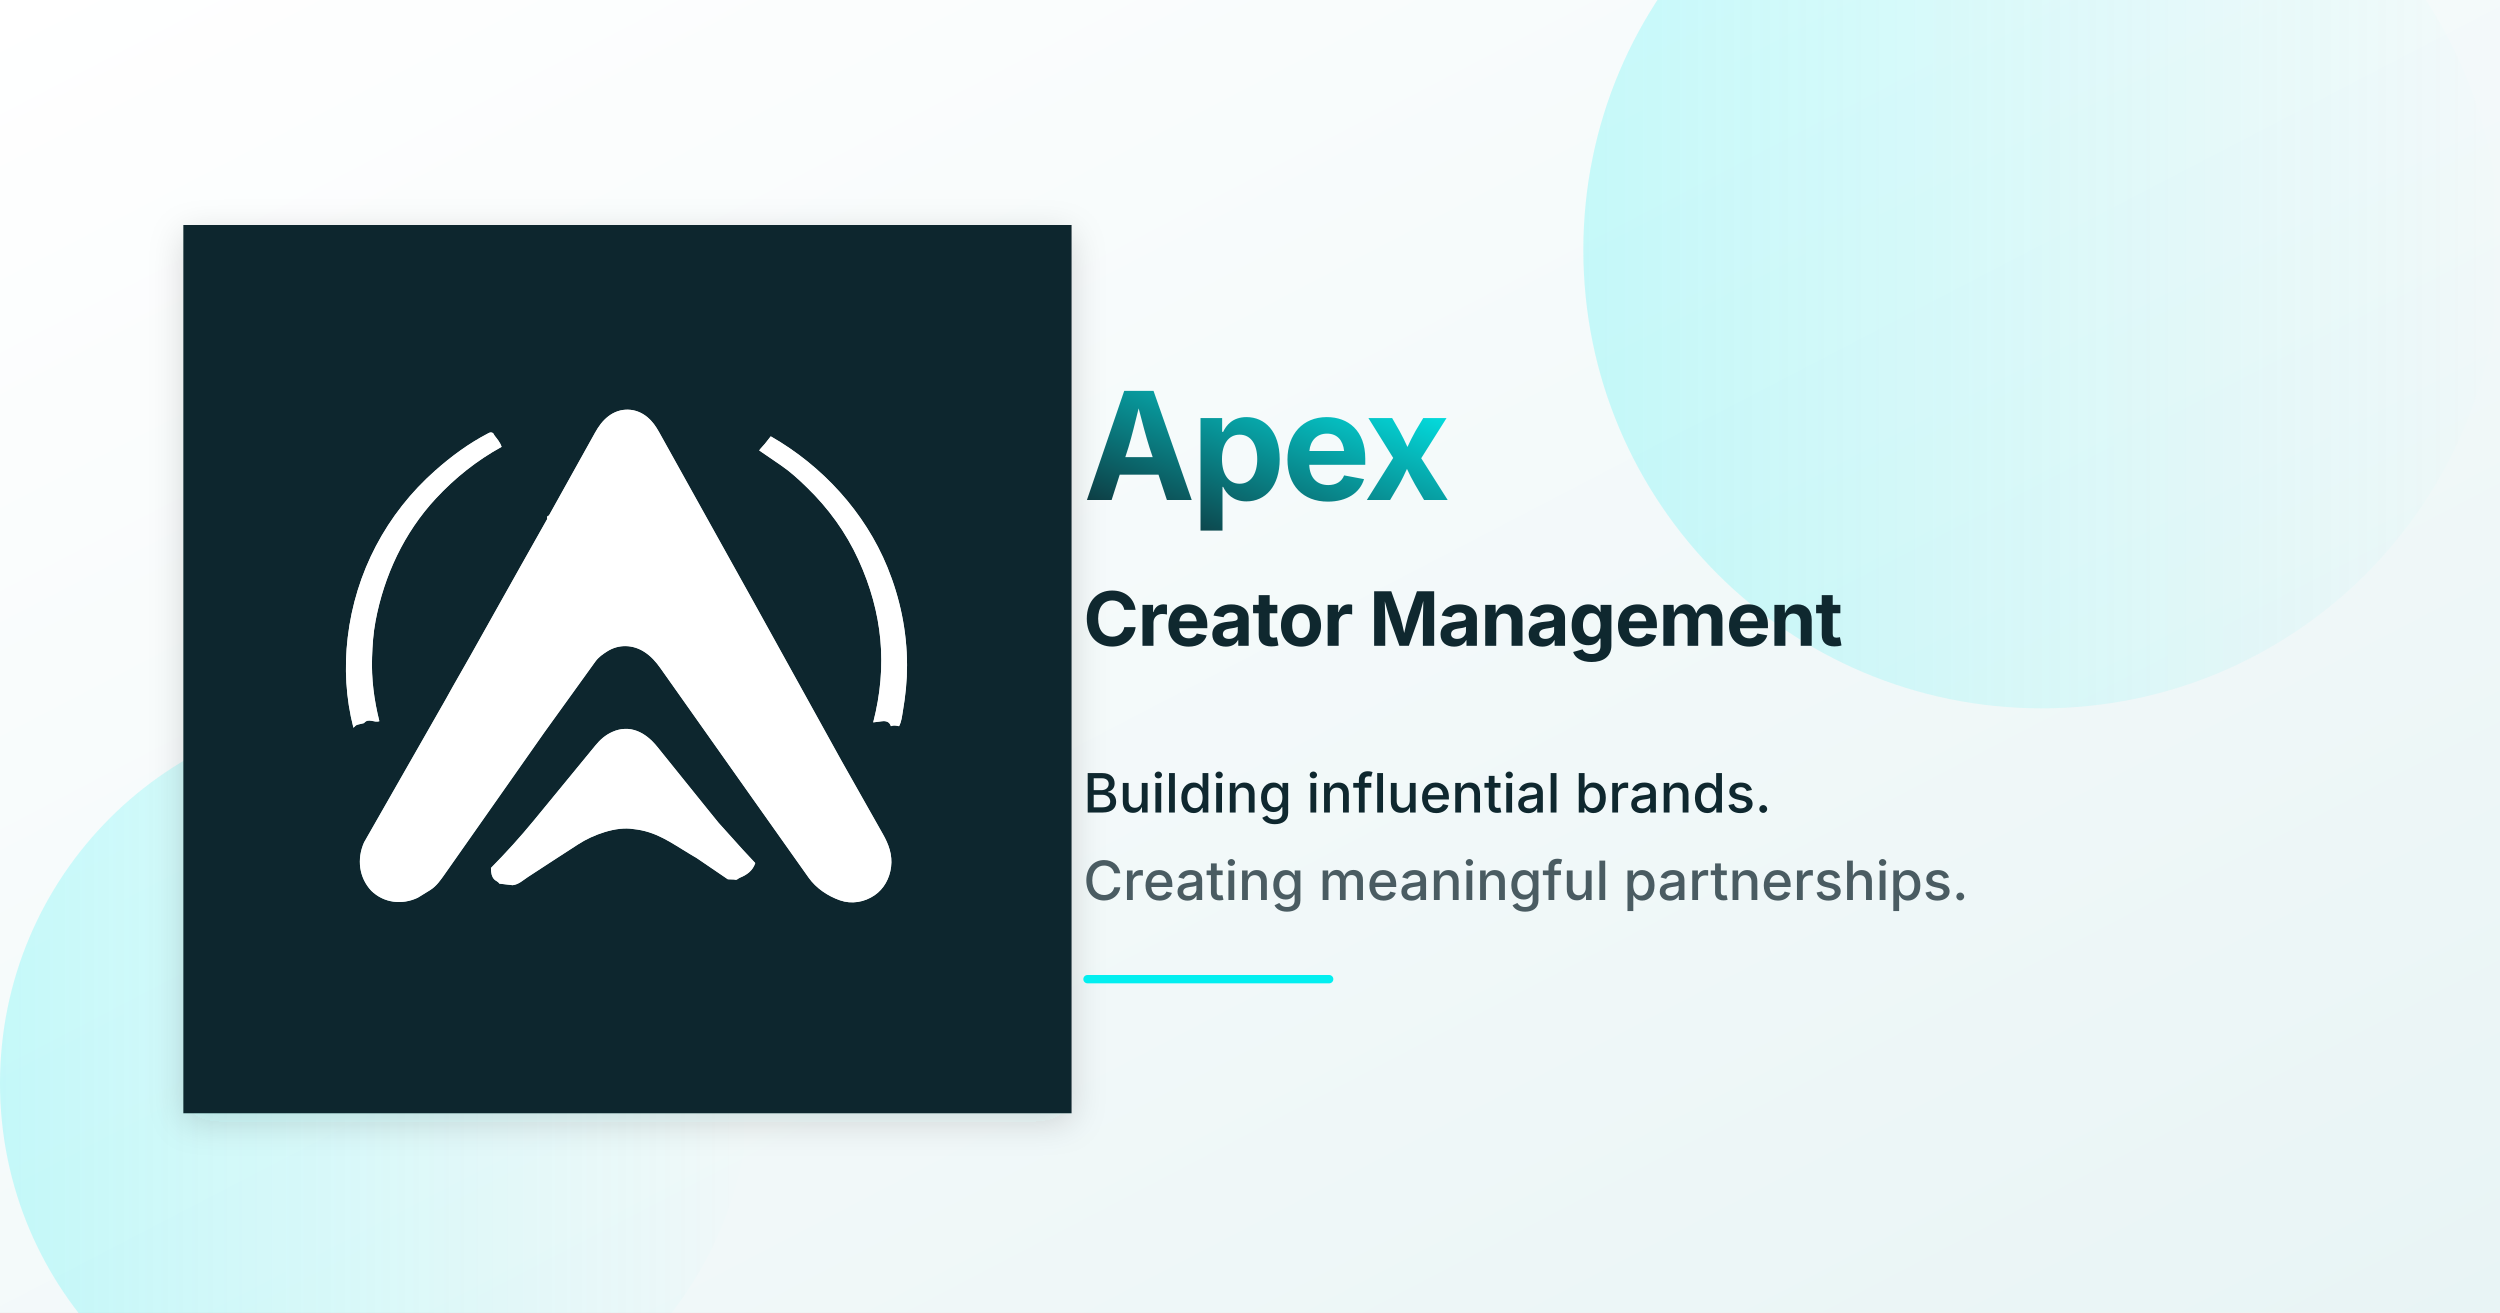
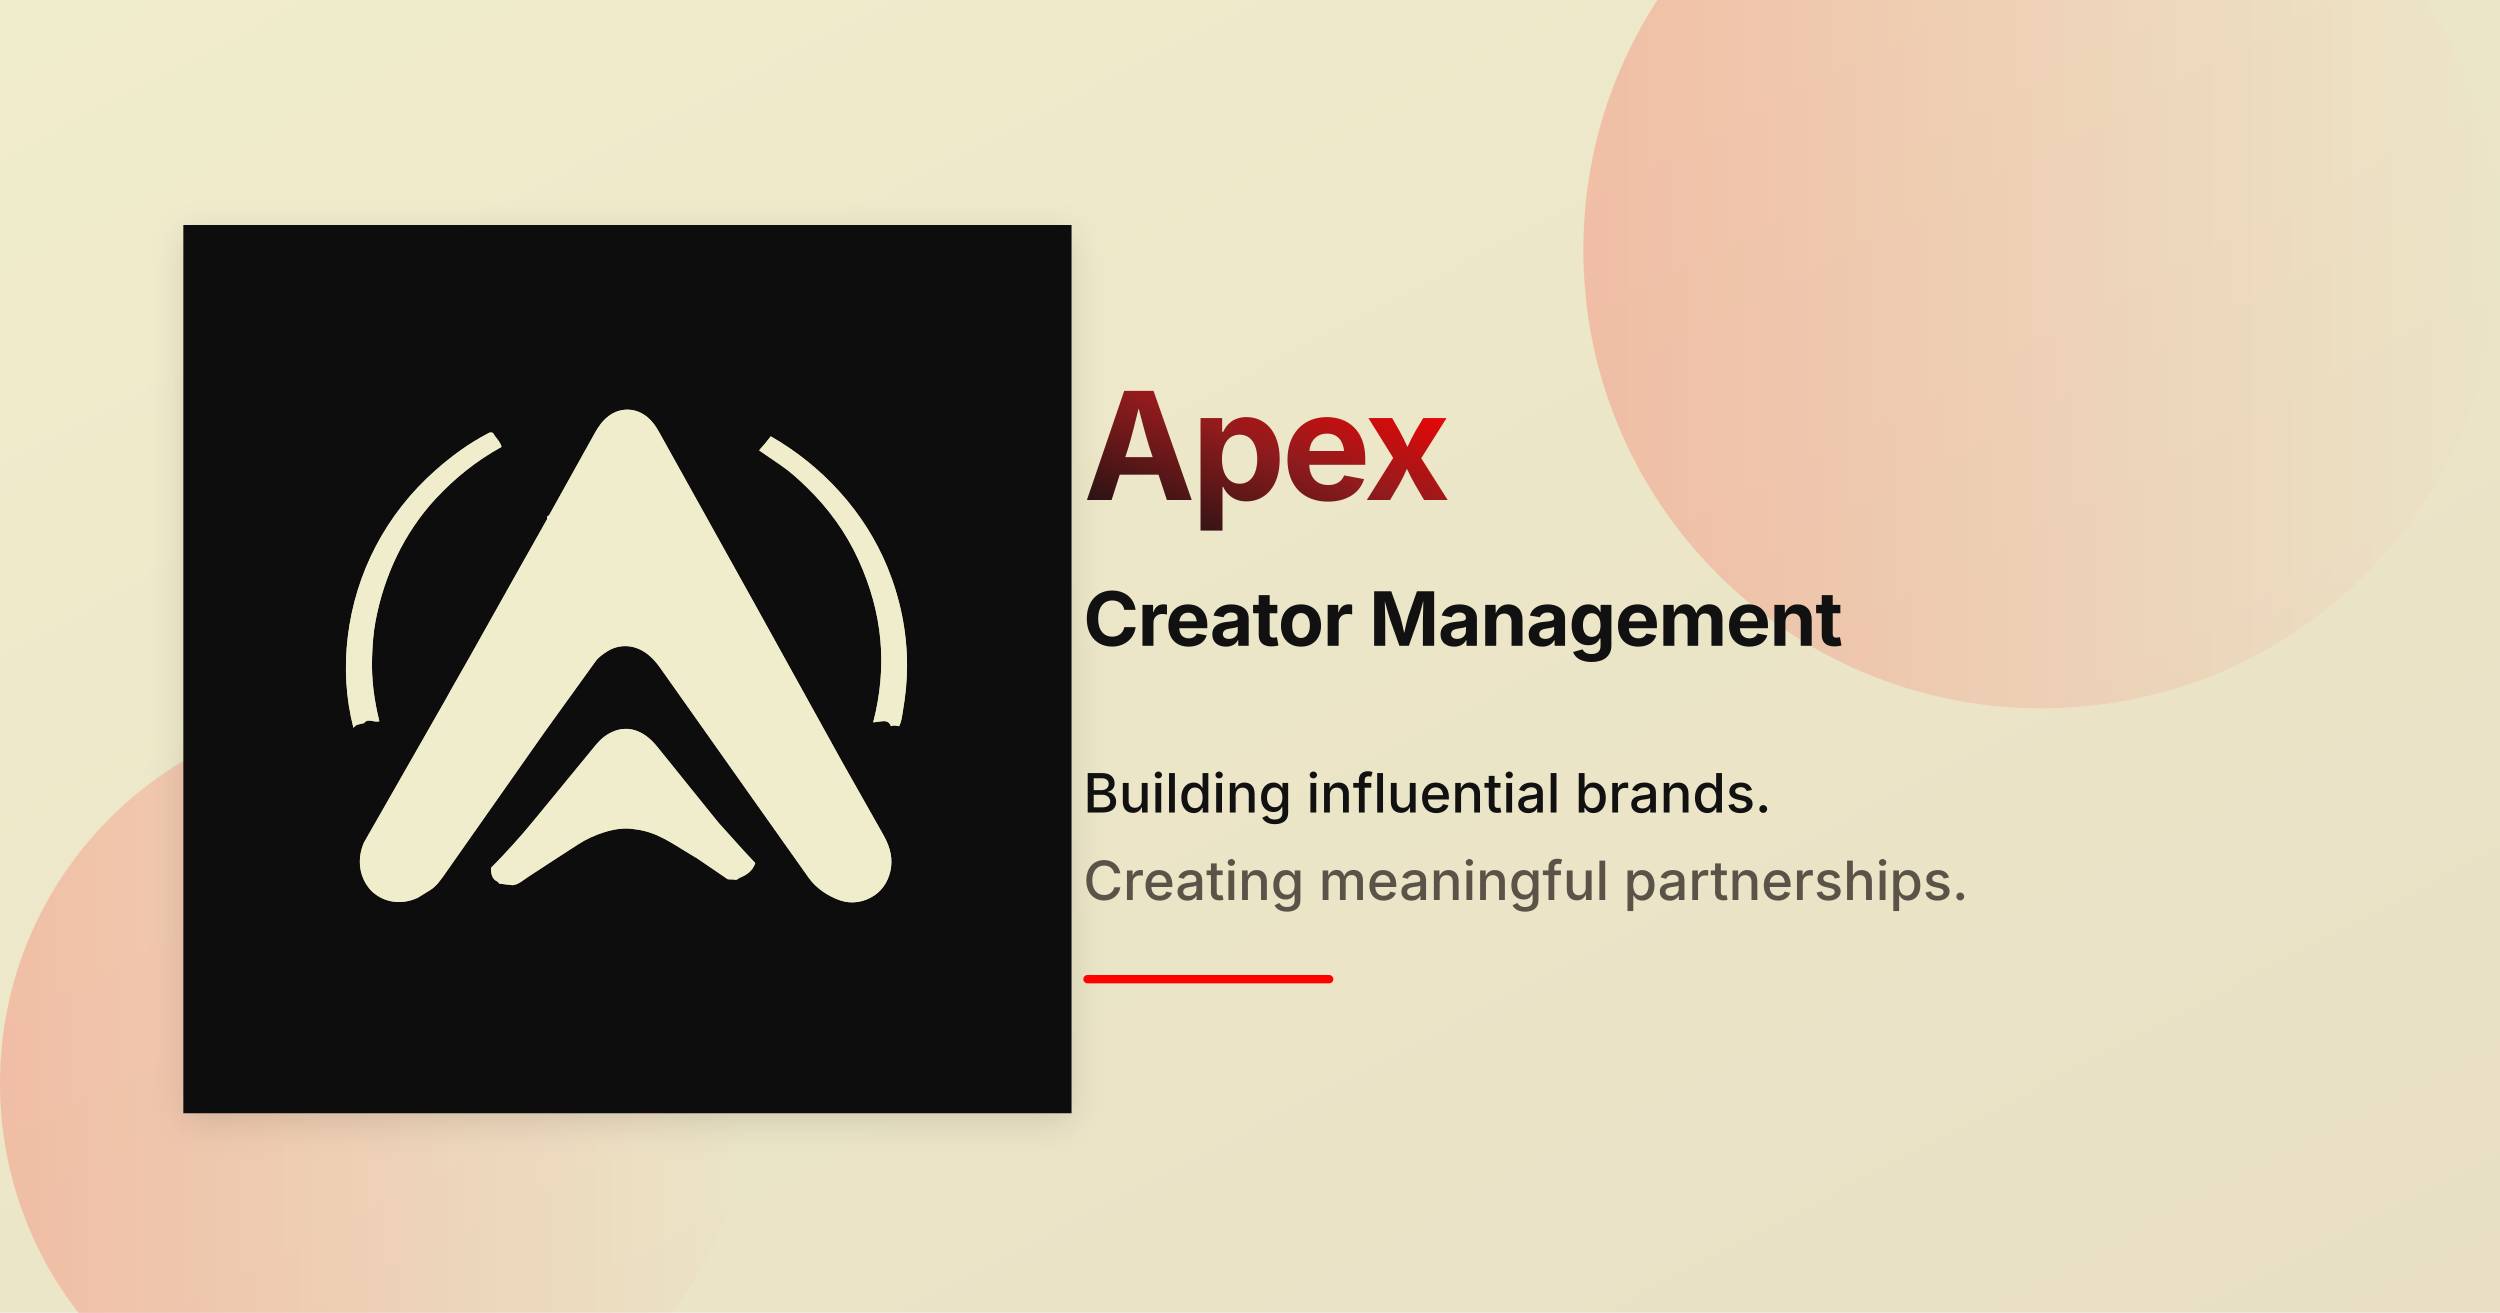
<svg xmlns="http://www.w3.org/2000/svg" width="1200" height="630" viewBox="0 0 1200 630">
  <defs>
    <linearGradient id="bg" x1="0" y1="0" x2="1" y2="1">
-       <stop offset="0%" stop-color="#FFFFFF" />
-       <stop offset="100%" stop-color="#e8f4f5" />
+       <stop offset="0%" stop-color="#F0EDCC" />
+       <stop offset="100%" stop-color="#e8dfc4" />
    </linearGradient>
    <linearGradient id="brandGrad" x1="0" y1="1" x2="1" y2="0">
-       <stop offset="0%" stop-color="#0F282F" />
-       <stop offset="100%" stop-color="#02EFF0" />
+       <stop offset="0%" stop-color="#111111" />
+       <stop offset="55%" stop-color="#921B1D" />
+       <stop offset="100%" stop-color="#FF0100" />
    </linearGradient>
    <linearGradient id="accentGlow" cx="50%" cy="50%" r="50%">
-       <stop offset="0%" stop-color="#02EFF0" stop-opacity="0.2" />
-       <stop offset="100%" stop-color="#02EFF0" stop-opacity="0" />
+       <stop offset="0%" stop-color="#FF0100" stop-opacity="0.18" />
+       <stop offset="100%" stop-color="#FF0100" stop-opacity="0" />
    </linearGradient>
    <filter id="shadow" x="-20%" y="-20%" width="140%" height="140%">
-       <feDropShadow dx="0" dy="12" stdDeviation="24" flood-color="#0F282F" flood-opacity="0.15" />
+       <feDropShadow dx="0" dy="12" stdDeviation="24" flood-color="#111111" flood-opacity="0.12" />
    </filter>
  </defs>
  <rect width="1200" height="630" fill="url(#bg)" />
  <circle cx="980" cy="120" r="220" fill="url(#accentGlow)" />
  <circle cx="180" cy="520" r="180" fill="url(#accentGlow)" />
  <g transform="translate(88 108) scale(0.34)" filter="url(#shadow)">
-     <path fill="#0F282F" d="M0,1254V0h1254v1254H0ZM581.62,616.35c4.68-6.5,10.43-10.33,16.47-14.23,16.52-10.67,36.71-9.96,53.05.73,9.23,6.04,15.95,13.58,22.46,22.81l129.09,182.59,80.14,113.16c10.56,14.91,26.94,25.87,44.03,31.9,16.8,5.93,34.76,2.68,49.12-7.15,12.89-8.82,21.19-23.5,23.22-40.19,2.04-16.72-3.27-31.34-11.45-45.81l-58.45-103.47-122.19-220.82-135.36-243.3c-4.76-8.55-9.6-15.51-16.8-21.45-16.27-13.44-38.24-13.99-54.95-1.04-8.16,6.32-13.68,14.06-18.83,23.3l-64.98,116.72c-2.66.75-3.33,2.47-2.38,4.84l-37.43,66.41-71.1,126.73-25.06,44.01-10,17.98-115.11,201.62c-10.31,23.5-7.15,49.46,10.16,68.11,17.52,17.24,43.26,20.54,65.7,9.9l17.32-10.68c9.11-5.62,15.11-14.53,21.45-23.56l139.74-198.97,72.15-100.17ZM276.73,700.47c-7.57-30.21-11.33-59.74-10.29-89.99.6-17.69,1.62-33.95,4.92-51.41,12.1-64.13,40.43-124.71,84.89-172.7,27.21-29.36,57.98-53.86,93.05-73.18-1.97-6.3-6.13-10.95-9.74-15.65-1.38-1.8-1.5-3.73-3.52-4.35-2.52-.78-3.63-.13-5.92,1.06-27.19,14.17-51.57,32.13-74.41,52.32-68.99,61-112.86,144.03-123.65,235.79-5.01,42.54-2.67,85.66,8.08,127.43,2.78-2.84,3.53-3.82,6.51-4.54l8.36-2.02c6.41-7.9,14.16-.03,21.73-2.76ZM985.85,700.65c5.85-.76,10.96.22,13.1,6.9,3.98-1.71,7.34-.9,11.46.03,3.57-6.72,4.13-13.85,5.38-21.14,3.73-21.68,5.95-42.67,5.91-64.92-.09-47.61-9.62-94.21-27.76-138.48-31.9-77.86-91.89-143.03-164.64-184.67l-8.23,10.46c-2.52,3.2-5.36,5.58-8.09,9.41l30.71,21.03c13.43,9.19,24.59,19.51,36.31,30.86,30.58,29.62,55.46,63.73,73.22,102.71,33.91,74.43,41.36,149.34,20.73,229.35l11.9-1.54ZM713.95,887.3l11.16,6.66,43.63,29.72,9,.31c3.91,1.49,5.32-1.49,7.65-2.4,10.04-3.95,18.46-9.96,22.04-20.76l-17.99-19.31-29.32-32.59c-1.79-1.99-3.01-3.14-4.76-5.31l-15.26-18.82-71.26-88.45c-16.42-20.38-38.7-31.68-63.2-20.68-9.79,4.4-17.1,10.87-23.92,19.18l-86.91,105.86c-19.26,23.45-39.01,45.2-60.47,66.99-.08,5.76.76,12.74,5.27,16.74,1.88,1.67,5.14,2.74,6.66,5.41l18.58,2.18c8.51-.9,14.84-7.12,21.5-11.47l35.86-23.41,35.7-23.13c20.51-13.29,53.55-25.32,77.42-21.24,32.15,3.23,52.83,19.11,78.65,34.52Z" />
-     <path fill="#FFFFFF" d="M581.62,616.35l-72.15,100.17-139.74,198.97c-6.34,9.03-12.34,17.94-21.45,23.56l-17.32,10.68c-22.44,10.64-48.18,7.34-65.7-9.9-17.31-18.65-20.48-44.62-10.16-68.11l115.11-201.62,10-17.98,25.06-44.01,71.1-126.73,37.43-66.41c-.95-2.37-.28-4.09,2.38-4.84l64.98-116.72c5.15-9.25,10.67-16.98,18.83-23.3,16.72-12.95,38.68-12.4,54.95,1.04,7.2,5.95,12.05,12.9,16.8,21.45l135.36,243.3,122.19,220.82,58.45,103.47c8.18,14.48,13.48,29.1,11.45,45.81-2.03,16.69-10.34,31.36-23.22,40.19-14.36,9.83-32.33,13.08-49.12,7.15-17.09-6.03-33.47-16.99-44.03-31.9l-80.14-113.16-129.09-182.59c-6.52-9.22-13.24-16.77-22.46-22.81-16.34-10.69-36.53-11.4-53.05-.73-6.03,3.9-11.79,7.73-16.47,14.23Z" />
-     <path fill="#FFFFFF" d="M713.95,887.3c-25.82-15.41-46.5-31.29-78.65-34.52-23.87-4.08-56.91,7.96-77.42,21.24l-35.7,23.13-35.86,23.41c-6.66,4.35-12.99,10.57-21.5,11.47l-18.58-2.18c-1.52-2.67-4.78-3.74-6.66-5.41-4.51-4-5.35-10.98-5.27-16.74,21.47-21.78,41.22-43.54,60.47-66.99l86.91-105.86c6.82-8.31,14.13-14.79,23.92-19.18,24.49-11,46.78.3,63.2,20.68l71.26,88.45,15.26,18.82c1.76,2.17,2.97,3.32,4.76,5.31l29.32,32.59,17.99,19.31c-3.58,10.8-12,16.81-22.04,20.76-2.33.92-3.74,3.89-7.65,2.4l-9-.31-43.63-29.72-11.16-6.66Z" />
-     <path fill="#FFFFFF" d="M276.73,700.47c-7.58,2.73-15.32-5.14-21.73,2.76l-8.36,2.02c-2.99.72-3.73,1.7-6.51,4.54-10.75-41.78-13.08-84.89-8.08-127.43,10.8-91.76,54.66-174.79,123.65-235.79,22.84-20.2,47.23-38.15,74.41-52.32,2.29-1.19,3.4-1.83,5.92-1.06,2.03.62,2.14,2.55,3.52,4.35,3.61,4.7,7.77,9.35,9.74,15.65-35.07,19.33-65.84,43.83-93.05,73.18-44.47,47.98-72.79,108.57-84.89,172.7-3.3,17.46-4.32,33.73-4.92,51.41-1.03,30.26,2.73,59.79,10.29,89.99Z" />
-     <path fill="#FFFFFF" d="M985.85,700.65l-11.9,1.54c20.64-80,13.19-154.91-20.73-229.35-17.76-38.98-42.64-73.09-73.22-102.71-11.72-11.35-22.88-21.66-36.31-30.86l-30.71-21.03c2.73-3.83,5.57-6.22,8.09-9.41l8.23-10.46c72.75,41.65,132.73,106.81,164.64,184.67,18.14,44.27,27.67,90.87,27.76,138.48.04,22.25-2.18,43.24-5.91,64.92-1.25,7.29-1.82,14.42-5.38,21.14-4.12-.93-7.48-1.74-11.46-.03-2.14-6.68-7.26-7.65-13.1-6.9Z" />
+     <path fill="#111111" d="M0,1254V0h1254v1254H0ZM581.62,616.35c4.68-6.5,10.43-10.33,16.47-14.23,16.52-10.67,36.71-9.96,53.05.73,9.23,6.04,15.95,13.58,22.46,22.81l129.09,182.59,80.14,113.16c10.56,14.91,26.94,25.87,44.03,31.9,16.8,5.93,34.76,2.68,49.12-7.15,12.89-8.82,21.19-23.5,23.22-40.19,2.04-16.72-3.27-31.34-11.45-45.81l-58.45-103.47-122.19-220.82-135.36-243.3c-4.76-8.55-9.6-15.51-16.8-21.45-16.27-13.44-38.24-13.99-54.95-1.04-8.16,6.32-13.68,14.06-18.83,23.3l-64.98,116.72c-2.66.75-3.33,2.47-2.38,4.84l-37.43,66.41-71.1,126.73-25.06,44.01-10,17.98-115.11,201.62c-10.31,23.5-7.15,49.46,10.16,68.11,17.52,17.24,43.26,20.54,65.7,9.9l17.32-10.68c9.11-5.62,15.11-14.53,21.45-23.56l139.74-198.97,72.15-100.17ZM276.73,700.47c-7.57-30.21-11.33-59.74-10.29-89.99.6-17.69,1.62-33.95,4.92-51.41,12.1-64.13,40.43-124.71,84.89-172.7,27.21-29.36,57.98-53.86,93.05-73.18-1.97-6.3-6.13-10.95-9.74-15.65-1.38-1.8-1.5-3.73-3.52-4.35-2.52-.78-3.63-.13-5.92,1.06-27.19,14.17-51.57,32.13-74.41,52.32-68.99,61-112.86,144.03-123.65,235.79-5.01,42.54-2.67,85.66,8.08,127.43,2.78-2.84,3.53-3.82,6.51-4.54l8.36-2.02c6.41-7.9,14.16-.03,21.73-2.76ZM985.85,700.65c5.85-.76,10.96.22,13.1,6.9,3.98-1.71,7.34-.9,11.46.03,3.57-6.72,4.13-13.85,5.38-21.14,3.73-21.68,5.95-42.67,5.91-64.92-.09-47.61-9.62-94.21-27.76-138.48-31.9-77.86-91.89-143.03-164.64-184.67l-8.23,10.46c-2.52,3.2-5.36,5.58-8.09,9.41l30.71,21.03c13.43,9.19,24.59,19.51,36.31,30.86,30.58,29.62,55.46,63.73,73.22,102.71,33.91,74.43,41.36,149.34,20.73,229.35l11.9-1.54ZM713.95,887.3l11.16,6.66,43.63,29.72,9,.31c3.91,1.49,5.32-1.49,7.65-2.4,10.04-3.95,18.46-9.96,22.04-20.76l-17.99-19.31-29.32-32.59c-1.79-1.99-3.01-3.14-4.76-5.31l-15.26-18.82-71.26-88.45c-16.42-20.38-38.7-31.68-63.2-20.68-9.79,4.4-17.1,10.87-23.92,19.18l-86.91,105.86c-19.26,23.45-39.01,45.2-60.47,66.99-.08,5.76.76,12.74,5.27,16.74,1.88,1.67,5.14,2.74,6.66,5.41l18.58,2.18c8.51-.9,14.84-7.12,21.5-11.47l35.86-23.41,35.7-23.13c20.51-13.29,53.55-25.32,77.42-21.24,32.15,3.23,52.83,19.11,78.65,34.52Z" />
+     <path fill="#F0EDCC" d="M581.62,616.35l-72.15,100.17-139.74,198.97c-6.34,9.03-12.34,17.94-21.45,23.56l-17.32,10.68c-22.44,10.64-48.18,7.34-65.7-9.9-17.31-18.65-20.48-44.62-10.16-68.11l115.11-201.62,10-17.98,25.06-44.01,71.1-126.73,37.43-66.41c-.95-2.37-.28-4.09,2.38-4.84l64.98-116.72c5.15-9.25,10.67-16.98,18.83-23.3,16.72-12.95,38.68-12.4,54.95,1.04,7.2,5.95,12.05,12.9,16.8,21.45l135.36,243.3,122.19,220.82,58.45,103.47c8.18,14.48,13.48,29.1,11.45,45.81-2.03,16.69-10.34,31.36-23.22,40.19-14.36,9.83-32.33,13.08-49.12,7.15-17.09-6.03-33.47-16.99-44.03-31.9l-80.14-113.16-129.09-182.59c-6.52-9.22-13.24-16.77-22.46-22.81-16.34-10.69-36.53-11.4-53.05-.73-6.03,3.9-11.79,7.73-16.47,14.23Z" />
+     <path fill="#F0EDCC" d="M713.95,887.3c-25.82-15.41-46.5-31.29-78.65-34.52-23.87-4.08-56.91,7.96-77.42,21.24l-35.7,23.13-35.86,23.41c-6.66,4.35-12.99,10.57-21.5,11.47l-18.58-2.18c-1.52-2.67-4.78-3.74-6.66-5.41-4.51-4-5.35-10.98-5.27-16.74,21.47-21.78,41.22-43.54,60.47-66.99l86.91-105.86c6.82-8.31,14.13-14.79,23.92-19.18,24.49-11,46.78.3,63.2,20.68l71.26,88.45,15.26,18.82c1.76,2.17,2.97,3.32,4.76,5.31l29.32,32.59,17.99,19.31c-3.58,10.8-12,16.81-22.04,20.76-2.33.92-3.74,3.89-7.65,2.4l-9-.31-43.63-29.72-11.16-6.66Z" />
+     <path fill="#F0EDCC" d="M276.73,700.47c-7.58,2.73-15.32-5.14-21.73,2.76l-8.36,2.02c-2.99.72-3.73,1.7-6.51,4.54-10.75-41.78-13.08-84.89-8.08-127.43,10.8-91.76,54.66-174.79,123.65-235.79,22.84-20.2,47.23-38.15,74.41-52.32,2.29-1.19,3.4-1.83,5.92-1.06,2.03.62,2.14,2.55,3.52,4.35,3.61,4.7,7.77,9.35,9.74,15.65-35.07,19.33-65.84,43.83-93.05,73.18-44.47,47.98-72.79,108.57-84.89,172.7-3.3,17.46-4.32,33.73-4.92,51.41-1.03,30.26,2.73,59.79,10.29,89.99Z" />
+     <path fill="#F0EDCC" d="M985.85,700.65l-11.9,1.54c20.64-80,13.19-154.91-20.73-229.35-17.76-38.98-42.64-73.09-73.22-102.71-11.72-11.35-22.88-21.66-36.31-30.86l-30.71-21.03c2.73-3.83,5.57-6.22,8.09-9.41l8.23-10.46c72.75,41.65,132.73,106.81,164.64,184.67,18.14,44.27,27.67,90.87,27.76,138.48.04,22.25-2.18,43.24-5.91,64.92-1.25,7.29-1.82,14.42-5.38,21.14-4.12-.93-7.48-1.74-11.46-.03-2.14-6.68-7.26-7.65-13.1-6.9Z" />
  </g>
  <text x="520" y="240" font-family="Space Grotesk, Inter, system-ui, sans-serif" font-size="72" font-weight="700" fill="url(#brandGrad)" letter-spacing="-2">Apex</text>
-   <text x="520" y="310" font-family="Inter, system-ui, sans-serif" font-size="36" font-weight="700" fill="#0F282F" letter-spacing="-0.5">Creator Management</text>
-   <text x="520" y="390" font-family="Inter, system-ui, sans-serif" font-size="26" font-weight="500" fill="#0F282F">Building influential brands.</text>
-   <text x="520" y="432" font-family="Inter, system-ui, sans-serif" font-size="26" font-weight="500" fill="#4a5c62">Creating meaningful partnerships.</text>
-   <rect x="520" y="468" width="120" height="4" rx="2" fill="#02EFF0" />
+   <text x="520" y="310" font-family="Inter, system-ui, sans-serif" font-size="36" font-weight="700" fill="#111111" letter-spacing="-0.5">Creator Management</text>
+   <text x="520" y="390" font-family="Inter, system-ui, sans-serif" font-size="26" font-weight="500" fill="#111111">Building influential brands.</text>
+   <text x="520" y="432" font-family="Inter, system-ui, sans-serif" font-size="26" font-weight="500" fill="#5c5348">Creating meaningful partnerships.</text>
+   <rect x="520" y="468" width="120" height="4" rx="2" fill="#FF0100" />
</svg>
